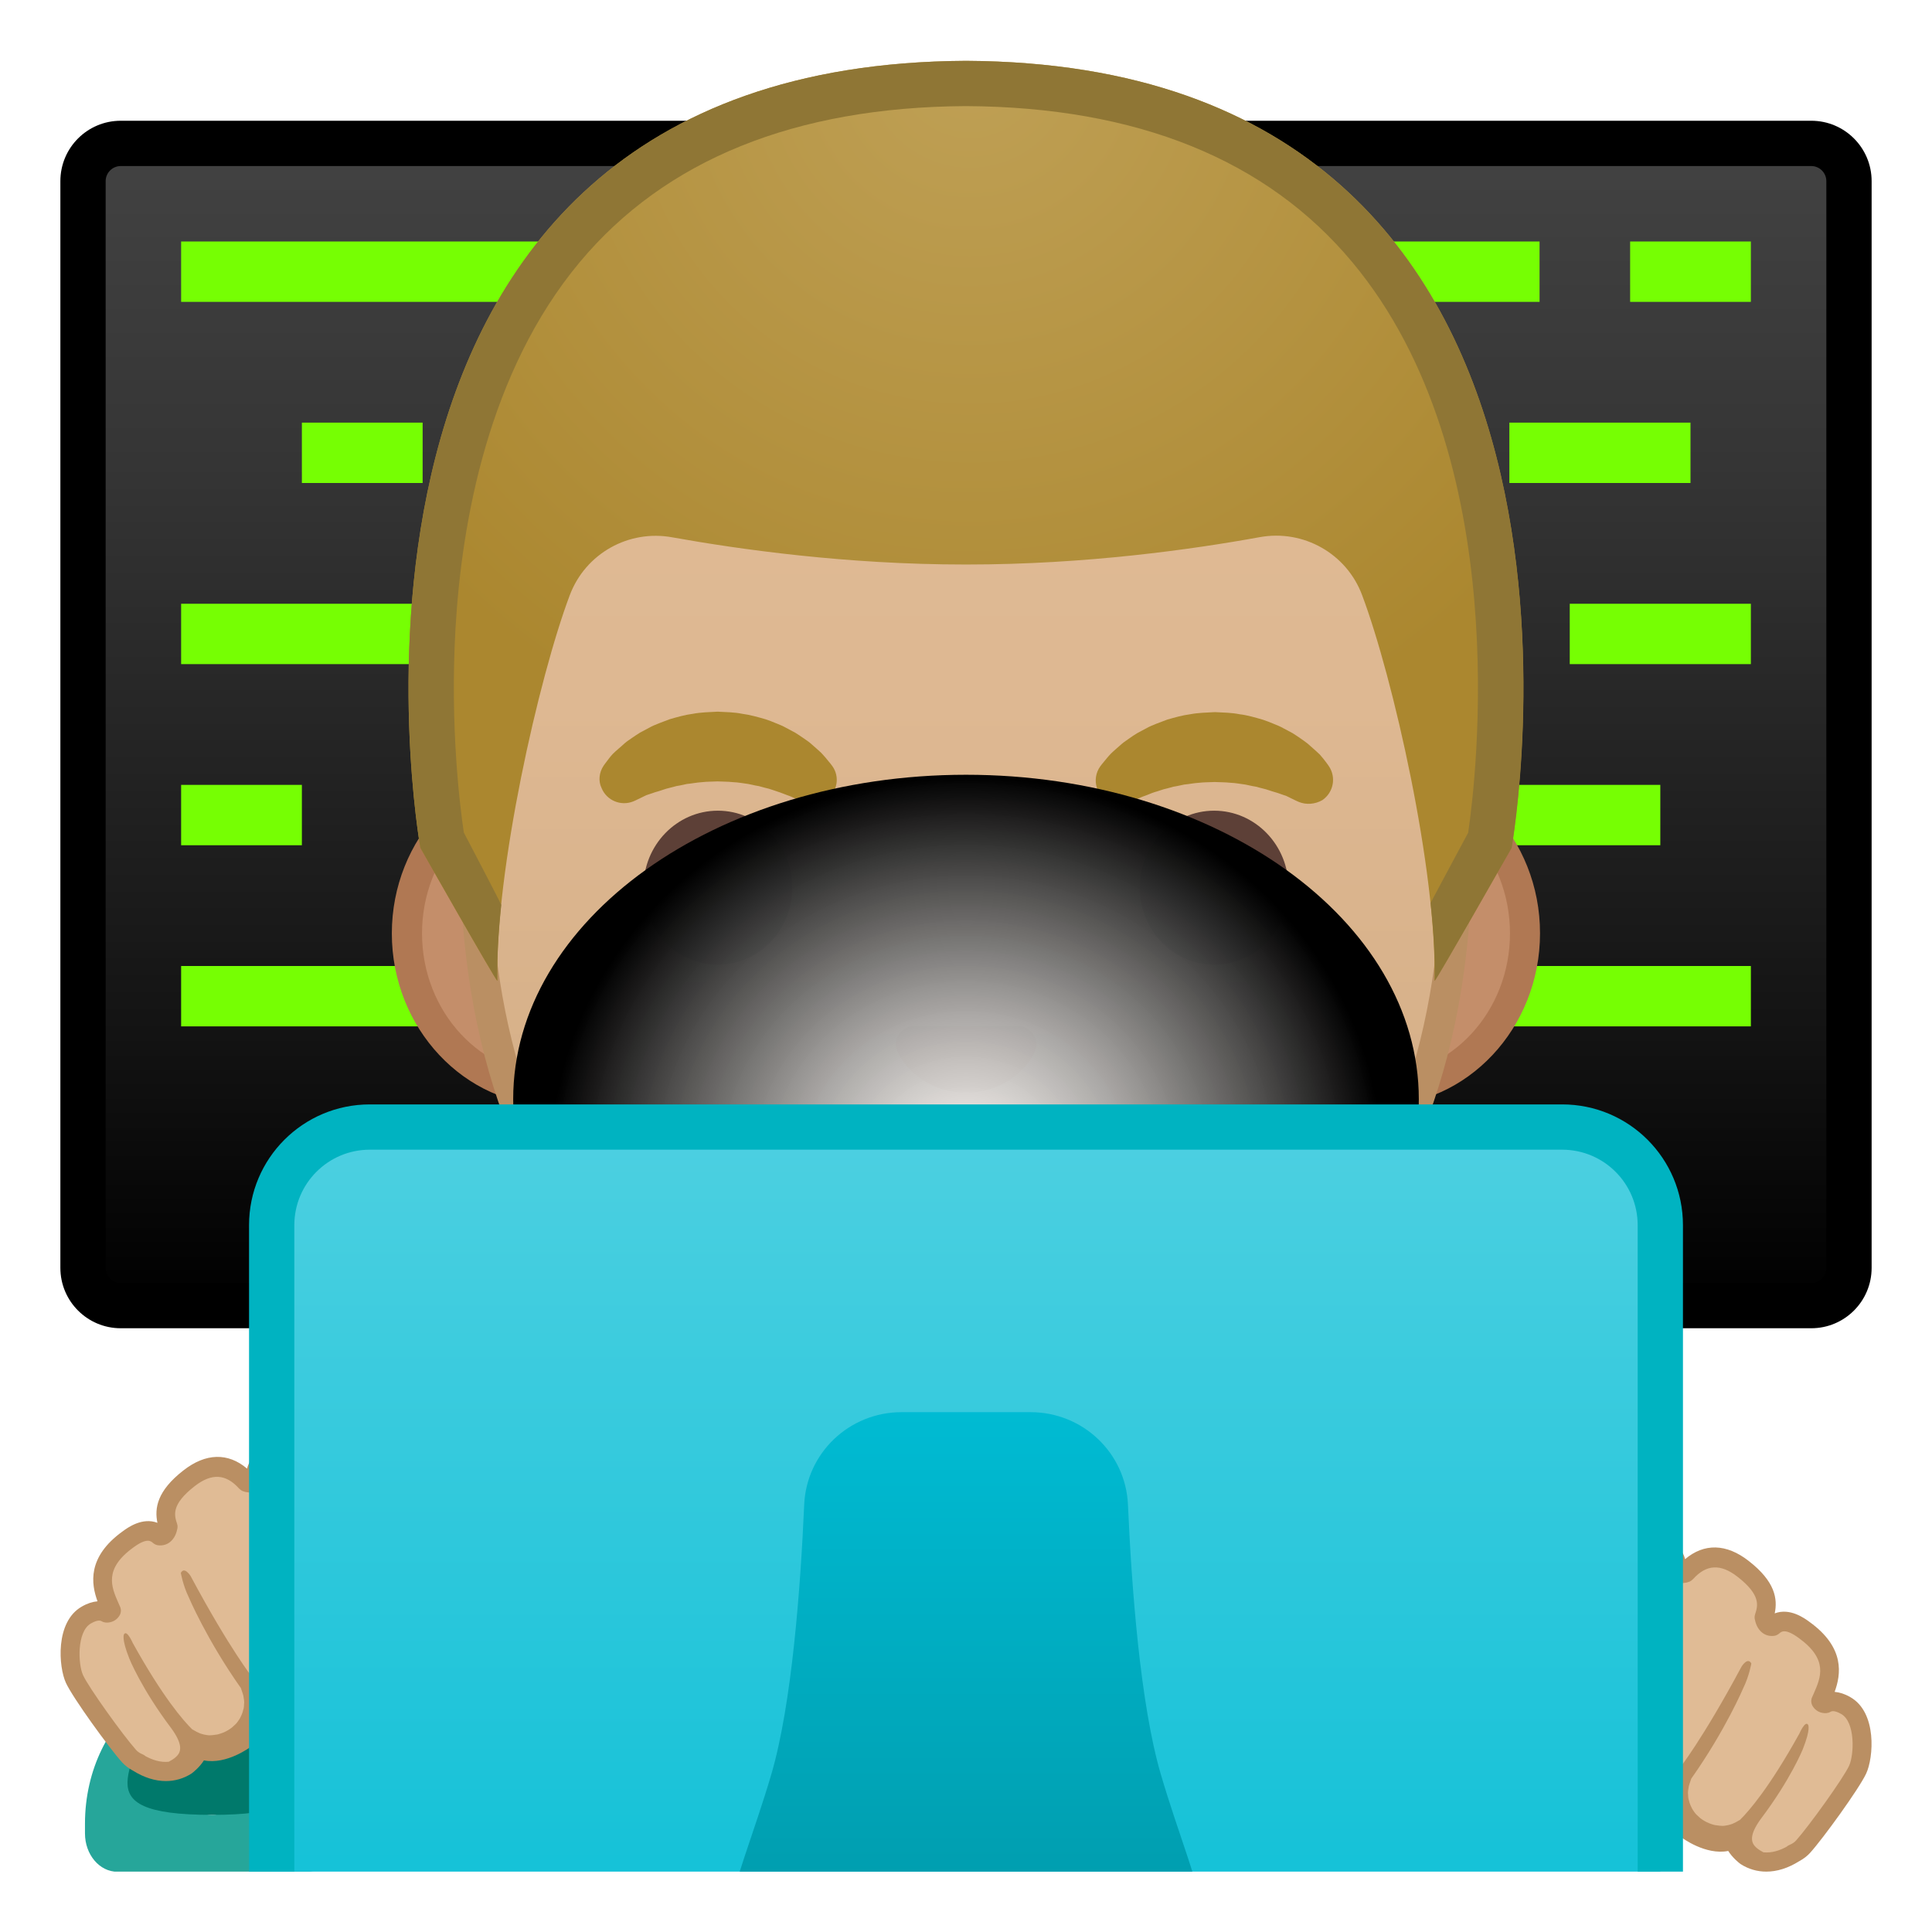
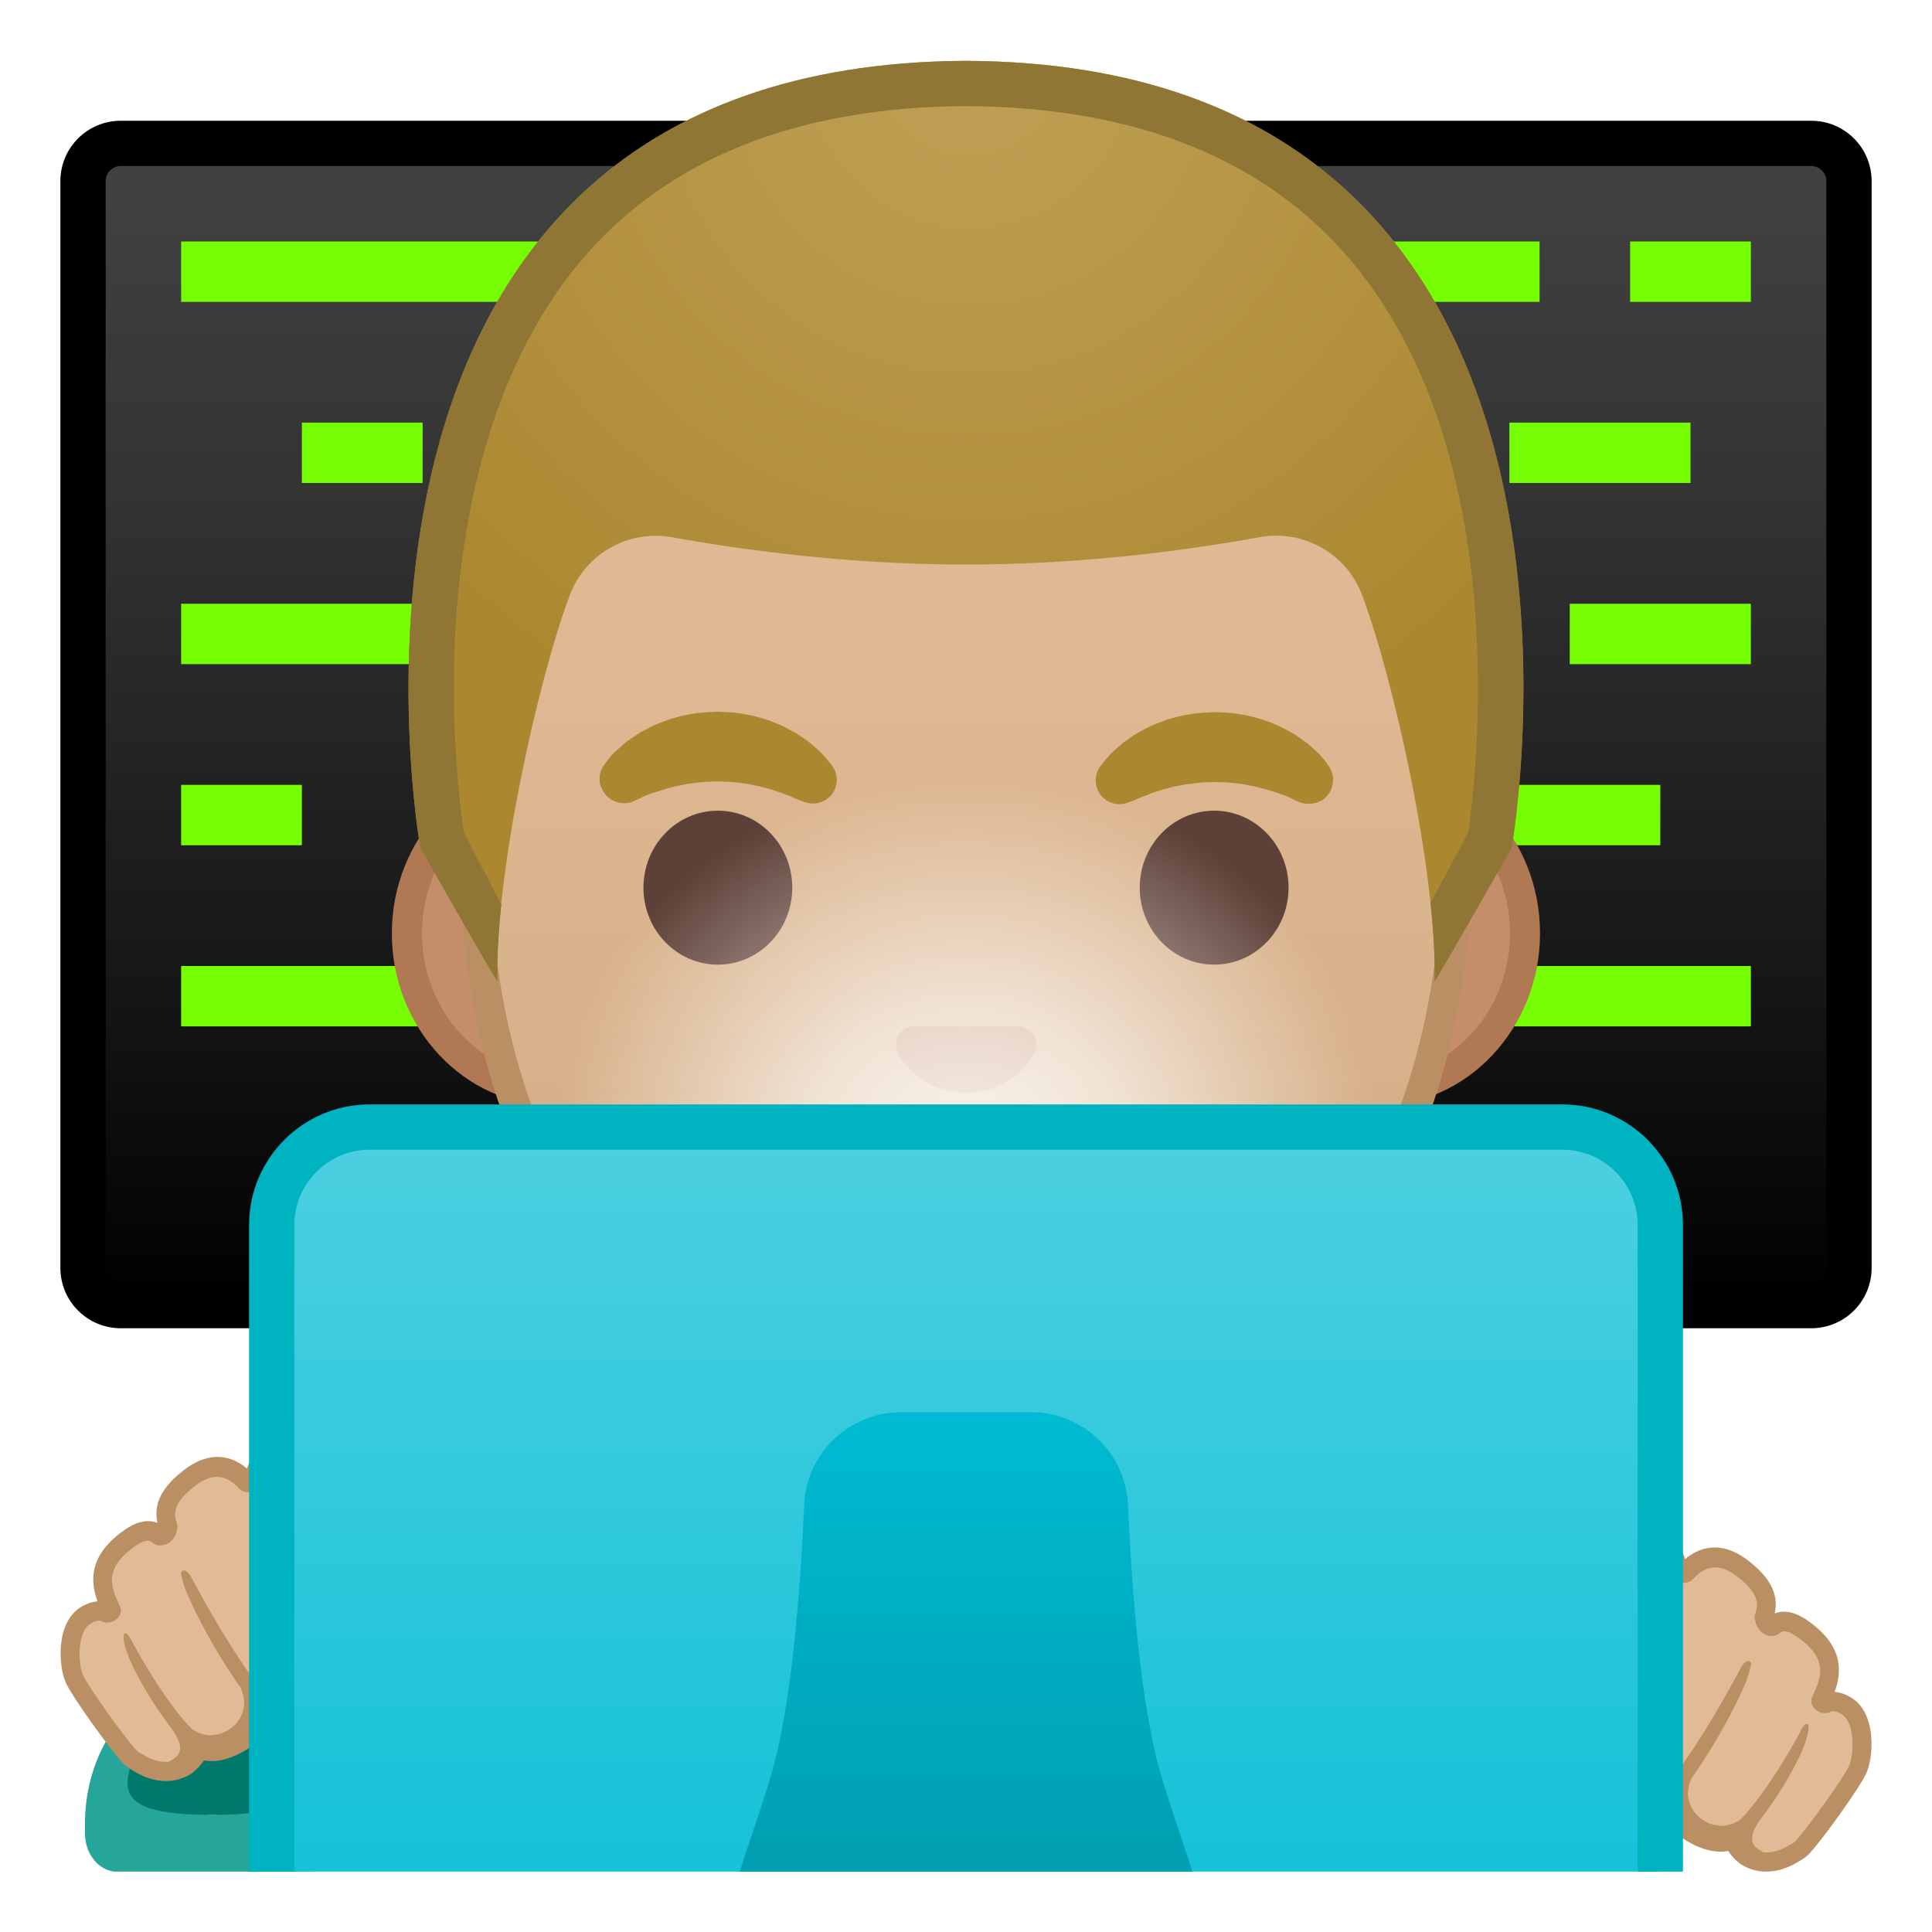
<svg xmlns="http://www.w3.org/2000/svg" xmlns:xlink="http://www.w3.org/1999/xlink" enable-background="new 0 0 128 128" viewBox="0 0 128 128">
  <defs>
    <rect id="h" x="4" y="4" width="120" height="120" />
  </defs>
  <clipPath id="a">
    <use xlink:href="#h" />
  </clipPath>
  <g clip-path="url(#a)">
    <linearGradient id="g" x1="64" x2="64" y1="9.991" y2="86.57" gradientUnits="userSpaceOnUse">
      <stop stop-color="#424242" offset=".003" />
      <stop stop-color="#353535" offset=".271" />
      <stop stop-color="#131313" offset=".764" />
      <stop offset="1" />
    </linearGradient>
    <path d="M8,86.5c-1.38,0-2.5-1.12-2.5-2.5V12c0-1.38,1.12-2.5,2.5-2.5h112 c1.38,0,2.5,1.12,2.5,2.5v72c0,1.38-1.12,2.5-2.5,2.5H8z" fill="url(#g)" />
    <path d="m120 11c0.55 0 1 0.45 1 1v72c0 0.55-0.45 1-1 1h-112c-0.55 0-1-0.45-1-1v-72c0-0.55 0.45-1 1-1h112m0-3h-112c-2.21 0-4 1.79-4 4v72c0 2.21 1.79 4 4 4h112c2.21 0 4-1.79 4-4v-72c0-2.21-1.79-4-4-4z" />
    <g fill="#76FF03">
      <rect x="12" y="16" width="24" height="4" />
      <rect x="86" y="16" width="16" height="4" />
      <rect x="108" y="16" width="8" height="4" />
      <rect x="20" y="28" width="8" height="4" />
      <rect x="12" y="40" width="16" height="4" />
      <rect x="12" y="52" width="8" height="4" />
      <rect x="98" y="52" width="12" height="4" />
      <rect x="104" y="40" width="12" height="4" />
      <rect x="12" y="64" width="16" height="4" />
      <rect x="96" y="64" width="20" height="4" />
      <rect x="100" y="28" width="12" height="4" />
    </g>
  </g>
  <g clip-path="url(#a)">
    <path d="m36.67 72.26c-5.36 0-9.71-4.67-9.71-10.41s4.36-10.41 9.71-10.41h54.65c5.36 0 9.71 4.67 9.71 10.41s-4.36 10.41-9.71 10.41h-54.65z" fill="#C48E6A" />
    <path d="m91.33 52.43c4.8 0 8.71 4.22 8.71 9.41s-3.91 9.41-8.71 9.41h-54.66c-4.8 0-8.71-4.22-8.71-9.41s3.91-9.41 8.71-9.41h54.66m0-2h-54.66c-5.89 0-10.71 5.14-10.71 11.41 0 6.28 4.82 11.41 10.71 11.41h54.65c5.89 0 10.71-5.14 10.71-11.41 0.01-6.27-4.81-11.41-10.7-11.41z" fill="#B07853" />
    <linearGradient id="f" x1="64" x2="64" y1="94.591" y2="12.825" gradientUnits="userSpaceOnUse">
      <stop stop-color="#CCA47A" offset="0" />
      <stop stop-color="#D6B088" offset=".257" />
      <stop stop-color="#DEB892" offset=".589" />
      <stop stop-color="#E0BB95" offset="1" />
    </linearGradient>
    <path d="m64 95.27c-15.66 0-32.52-12.14-32.52-38.81 0-12.38 3.56-23.79 10.02-32.13 6.05-7.8 14.25-12.27 22.5-12.27s16.45 4.47 22.5 12.27c6.46 8.34 10.02 19.75 10.02 32.13 0 12.09-3.51 22.19-10.14 29.21-5.86 6.19-13.81 9.6-22.38 9.6z" fill="url(#f)" />
    <path d="m64 13.07c7.94 0 15.85 4.33 21.71 11.88 6.33 8.16 9.81 19.35 9.81 31.52 0 11.83-3.41 21.7-9.87 28.52-5.67 5.99-13.36 9.29-21.65 9.29s-15.98-3.3-21.65-9.29c-6.46-6.82-9.87-16.69-9.87-28.52 0-12.16 3.49-23.35 9.81-31.52 5.86-7.55 13.77-11.88 21.71-11.88m0-2c-17.4 0-33.52 18.61-33.52 45.39 0 26.64 16.61 39.81 33.52 39.81s33.52-13.17 33.52-39.81c0-26.78-16.12-45.39-33.52-45.39z" fill="#BA8F63" />
    <path d="m39.99 50.73s0.13-0.19 0.38-0.51c0.07-0.08 0.12-0.16 0.22-0.26 0.11-0.11 0.23-0.22 0.37-0.34s0.28-0.24 0.43-0.38c0.15-0.13 0.31-0.23 0.48-0.35 0.17-0.11 0.34-0.24 0.53-0.35 0.19-0.1 0.4-0.21 0.6-0.32 0.21-0.12 0.43-0.21 0.66-0.3s0.47-0.18 0.71-0.27c0.49-0.14 1-0.29 1.54-0.36 0.53-0.1 1.08-0.11 1.63-0.14 0.55 0.03 1.09 0.03 1.63 0.14 0.53 0.07 1.05 0.22 1.54 0.36 0.24 0.08 0.48 0.17 0.71 0.27 0.23 0.09 0.45 0.18 0.66 0.3 0.21 0.11 0.41 0.22 0.6 0.32 0.19 0.11 0.36 0.24 0.53 0.35 0.17 0.12 0.33 0.22 0.47 0.34s0.27 0.24 0.4 0.35c0.12 0.11 0.24 0.21 0.34 0.31s0.18 0.21 0.26 0.29c0.31 0.36 0.46 0.57 0.46 0.57 0.51 0.7 0.35 1.69-0.36 2.19-0.43 0.31-0.96 0.37-1.43 0.21l-0.29-0.1s-0.19-0.07-0.49-0.2c-0.08-0.03-0.15-0.07-0.25-0.11-0.1-0.03-0.19-0.07-0.3-0.11-0.21-0.08-0.44-0.17-0.7-0.25-0.13-0.04-0.26-0.09-0.4-0.13-0.14-0.03-0.28-0.07-0.43-0.11-0.07-0.02-0.15-0.04-0.22-0.06-0.08-0.01-0.15-0.03-0.23-0.04-0.16-0.03-0.31-0.07-0.47-0.1-0.33-0.04-0.66-0.11-1-0.12-0.34-0.04-0.69-0.03-1.03-0.05-0.35 0.02-0.7 0.01-1.03 0.05-0.34 0.02-0.67 0.09-1 0.12-0.16 0.03-0.31 0.07-0.47 0.1-0.08 0.01-0.16 0.03-0.23 0.04-0.07 0.02-0.15 0.04-0.22 0.06-0.15 0.04-0.29 0.07-0.43 0.11s-0.27 0.09-0.4 0.13-0.25 0.08-0.37 0.11c-0.1 0.04-0.2 0.07-0.29 0.1s-0.18 0.06-0.27 0.09c-0.1 0.04-0.2 0.1-0.29 0.14-0.36 0.18-0.57 0.27-0.57 0.27-0.83 0.34-1.77-0.05-2.11-0.87-0.24-0.48-0.16-1.06 0.13-1.49z" fill="#AB872F" />
    <ellipse cx="47.56" cy="58.81" rx="4.93" ry="5.1" fill="#5D4037" />
    <path d="m86.05 53.13s-0.22-0.09-0.57-0.27c-0.09-0.04-0.19-0.1-0.29-0.14-0.09-0.02-0.18-0.06-0.27-0.09s-0.19-0.07-0.29-0.1c-0.12-0.04-0.24-0.07-0.37-0.11s-0.26-0.09-0.4-0.13-0.28-0.07-0.43-0.11c-0.07-0.02-0.15-0.04-0.22-0.06-0.08-0.01-0.15-0.03-0.23-0.04-0.16-0.03-0.31-0.07-0.47-0.1-0.33-0.04-0.66-0.11-1-0.12-0.34-0.04-0.69-0.03-1.03-0.05-0.35 0.02-0.7 0.01-1.03 0.05-0.34 0.02-0.67 0.09-1 0.12-0.16 0.03-0.31 0.07-0.47 0.1-0.08 0.01-0.16 0.03-0.23 0.04-0.07 0.02-0.15 0.04-0.22 0.06-0.15 0.04-0.29 0.08-0.43 0.11-0.14 0.04-0.27 0.09-0.4 0.13-0.26 0.07-0.49 0.16-0.7 0.25-0.11 0.04-0.2 0.08-0.3 0.11-0.09 0.04-0.17 0.08-0.25 0.11-0.3 0.13-0.49 0.2-0.49 0.2l-0.28 0.1c-0.82 0.29-1.72-0.15-2-0.97-0.17-0.5-0.08-1.03 0.21-1.44 0 0 0.16-0.22 0.46-0.57 0.08-0.09 0.16-0.19 0.26-0.29s0.22-0.2 0.34-0.31 0.26-0.23 0.4-0.35 0.31-0.22 0.47-0.34c0.17-0.12 0.34-0.24 0.53-0.35 0.19-0.1 0.4-0.21 0.6-0.32 0.21-0.12 0.43-0.21 0.66-0.3s0.46-0.18 0.71-0.27c0.49-0.14 1-0.29 1.54-0.36 0.53-0.1 1.08-0.11 1.63-0.14 0.55 0.03 1.09 0.03 1.63 0.14 0.53 0.06 1.05 0.22 1.54 0.36 0.24 0.08 0.48 0.17 0.71 0.27 0.23 0.09 0.45 0.18 0.66 0.3 0.21 0.11 0.41 0.22 0.6 0.32 0.19 0.11 0.36 0.24 0.53 0.35 0.17 0.12 0.32 0.22 0.48 0.35 0.15 0.13 0.3 0.26 0.43 0.38s0.26 0.23 0.37 0.34c0.09 0.1 0.15 0.18 0.22 0.26 0.25 0.31 0.38 0.51 0.38 0.51 0.5 0.74 0.31 1.74-0.43 2.25-0.49 0.28-1.07 0.32-1.56 0.12z" fill="#AB872F" />
    <ellipse cx="80.44" cy="58.81" rx="4.93" ry="5.1" fill="#5D4037" />
    <path d="m67.86 68.06c-0.11-0.04-0.21-0.07-0.32-0.08h-7.07c-0.11 0.01-0.22 0.04-0.32 0.08-0.64 0.26-0.99 0.92-0.69 1.63s1.71 2.69 4.55 2.69 4.25-1.99 4.55-2.69c0.29-0.71-0.06-1.37-0.7-1.63z" fill="#C48E6A" />
    <path d="m72.42 76.14c-3.19 1.89-13.63 1.89-16.81 0-1.83-1.09-3.7 0.58-2.94 2.24 0.75 1.63 6.45 5.42 11.37 5.42s10.55-3.79 11.3-5.42c0.75-1.66-1.09-3.33-2.92-2.24z" fill="#795548" />
    <defs>
      <path id="e" d="m64 4.03h-0.02s-0.01 0-0.02 0c-45.43 0.24-36.12 52.14-36.12 52.14s5.1 8.99 5.1 8.81c-0.03-1.41 0.46-6.89 0.46-6.89l-2.68-2.92s3.89-25.44 6.79-24.91c4.45 0.81 26.54 2 26.57 2 7.83 0 14.92-0.36 19.37-1.17 2.9-0.53 9.64 1.7 10.68 4.45 1.33 3.54 3.13 19.71 3.13 19.71l-2.68 2.83s0.49 5.51 0.46 6.89c0 0.18 5.1-8.81 5.1-8.81s9.3-51.89-36.14-52.13z" />
    </defs>
    <clipPath>
      <use xlink:href="#e" />
    </clipPath>
    <radialGradient id="d" cx="64.26" cy="4.274" r="48.85" gradientUnits="userSpaceOnUse">
      <stop stop-color="#BFA055" offset="0" />
      <stop stop-color="#AB872F" offset="1" />
    </radialGradient>
    <path d="m64.02 4.03h-0.02s-0.01 0-0.02 0c-45.43 0.24-36.13 52.14-36.13 52.14s5.1 8.99 5.1 8.81c-0.16-7.25 2.74-20.09 4.8-25.55 1.04-2.76 3.9-4.36 6.79-3.83 4.46 0.8 11.55 1.8 19.38 1.8h0.08 0.08c7.83 0 14.92-1 19.37-1.81 2.9-0.53 5.76 1.08 6.79 3.83 2.06 5.47 4.96 18.3 4.8 25.55 0 0.18 5.1-8.81 5.1-8.81s9.31-51.89-36.12-52.13z" fill="url(#d)" />
    <path d="m64.02 4.03h-0.02s-0.01 0-0.02 0c-45.43 0.24-36.13 52.14-36.13 52.14s5 8.81 5.1 8.81c-0.03-1.48 0.07-3.2 0.26-5.03-0.12-0.29-2.46-4.75-2.48-4.79-0.24-1.6-0.93-6.98-0.55-13.56 0.41-7.04 2.17-16.96 8.22-24.22 5.67-6.8 14.27-10.28 25.56-10.35h0.04c11.32 0.06 19.93 3.54 25.6 10.35 10.81 12.96 8.18 34.33 7.67 37.79-0.02 0.04-2.46 4.58-2.49 4.65 0.2 1.89 0.31 3.65 0.27 5.17 0.09 0 5.1-8.81 5.1-8.81s9.3-51.91-36.13-52.15z" fill="#8F7635" />
  </g>
  <radialGradient id="c" cx="103.78" cy="71.209" r="27.001" gradientTransform="matrix(9.0766e-14 -.9556 1.0212 1.1376e-13 -8.7188 176.34)" gradientUnits="userSpaceOnUse">
    <stop stop-color="#fff" stop-opacity=".9" offset="0" />
-     <stop stop-color="#E7E7E7" stop-opacity=".912" offset=".123" />
-     <stop stop-color="#A8A8A8" stop-opacity=".938" offset=".383" />
-     <stop stop-color="#444" stop-opacity=".976" offset=".757" />
-     <stop offset="1" />
+     <stop stop-color="#fff" stop-opacity=".8" offset=".123" />
+     <stop stop-color="#fff" stop-opacity=".65" offset=".383" />
+     <stop stop-color="#fff" stop-opacity=".25" offset=".757" />
+     <stop stop-color="#fff" stop-opacity="0" offset="1" />
  </radialGradient>
  <ellipse cx="64" cy="72.83" rx="30" ry="21.5" clip-path="url(#a)" fill="url(#c)" />
  <g clip-path="url(#a)">
    <path d="m18.45 112.37c0.01 0.15 0.01 0.3 0.01 0.45 0 4.1-1.98 7.42-4.41 7.42-2.44 0-4.41-3.32-4.41-7.42 0-0.15 0.01-0.3 0.01-0.45-2.41 1.75-4.02 4.87-4.02 8.45v0.65c0 1.4 0.96 2.54 2.15 2.54h12.54c1.19 0 2.15-1.13 2.15-2.54v-0.65c0-3.58-1.61-6.71-4.02-8.45z" fill="#26A69A" />
    <path d="m14.05 120.24c9 0 4.41-3.32 4.41-7.42 0-0.15-0.01-0.3-0.01-0.45-1.28-0.93-2.79-1.48-4.4-1.48-1.62 0-3.12 0.55-4.4 1.48-0.01 0.15-0.01 0.3-0.01 0.45-0.01 4.1-4.64 7.42 4.41 7.42z" fill="#00796B" />
  </g>
  <g clip-path="url(#a)">
    <path d="m27.98 106.8c-0.11-2.84-2.23-8.7-5-9.19-0.17-0.03-0.32-0.11-0.41-0.25-0.44-0.67-1.85-2.47-4.43-1.05-0.96 0.53-1.3 1-1.14 1.68-0.12 0.14-0.34 0.31-0.66 0.18-1.04-1.16-2.32-1.4-3.81-0.24-1.69 1.32-1.69 2.26-1.38 3.19l-0.01 0.01s-0.08 0.65-0.56 0.59c-0.51-0.44-1.13-0.44-2.09 0.26-2.6 1.88-1.53 3.66-1.09 4.71-0.06 0.1-0.16 0.17-0.32 0.16-0.34-0.18-0.77-0.18-1.35 0.15-1.38 0.79-1.18 3.39-0.79 4.24 0.43 0.93 2.8 4.19 3.62 5.11 0.19 0.21 0.42 0.36 0.67 0.46-0.03-0.01-0.06-0.02-0.08-0.03 0.71 0.44 1.95 0.97 3.16 0.22 0 0 0.77-0.56 0.84-1.15 1.31 0.73 3.12-0.63 3.12-0.63 0.85-0.65 1.07-1.38 1.04-2.01 0.43 0.26 0.9 0.36 1.35 0.37 1.36 0.04 2.61-0.76 2.61-0.76 1.95-1.11 2.34-2.27 2.33-3.04 1.01 0.63 2.26 0.16 2.26 0.16 2.19-0.99 2.12-3.14 2.12-3.14z" fill="#E0BB95" />
    <path d="m28.62 106.78v0c-0.12-3.05-2.36-9.23-5.51-9.77-1.25-1.91-3.22-2.38-5.27-1.26-0.62 0.34-1.3 0.81-1.47 1.55-1.26-1.07-2.74-1.04-4.22 0.12-1.75 1.36-1.92 2.51-1.72 3.47-1-0.38-1.96 0.31-2.31 0.57-2.36 1.7-2.08 3.48-1.66 4.63-0.33 0.03-0.68 0.14-1.04 0.35-1.78 1.01-1.54 4.01-1.05 5.06 0.47 1.01 2.86 4.31 3.72 5.26 0.19 0.21 0.43 0.39 0.7 0.54 0.01 0 0.01 0.01 0.02 0.01 0.73 0.46 1.47 0.69 2.18 0.69 0.59 0 1.17-0.16 1.7-0.5 0.11-0.08 0.53-0.41 0.82-0.87 1.5 0.3 3.07-0.87 3.14-0.93 0.68-0.52 1.02-1.09 1.18-1.61 0.26 0.07 0.53 0.1 0.82 0.11 1.52 0.03 2.91-0.83 2.94-0.85 1.59-0.9 2.27-1.88 2.52-2.71 1 0.23 1.93-0.11 2.01-0.14 2.55-1.13 2.51-3.62 2.5-3.72zm-2.7 1.52c-0.79 0.59-1.5 0.68-2.08 0.44-0.57-0.47-1.08-1.42-1.08-1.42-2.25-4.13-3.8-6.2-3.8-6.2-0.15-0.18-0.48-0.75-0.95-1.04-0.59-0.36-0.42 0.28-0.42 0.28 2.62 4.08 4.21 7.34 4.21 7.34 0.68 1.24 0.56 2.11 0.36 2.6-0.22 0.59-1.53 1.43-1.53 1.43-2.64 1.58-3.86-0.53-3.86-0.53s-1.55-1.94-4.14-6.78c0 0-0.41-0.67-0.65-0.21 0 0 0.14 0.82 0.52 1.6 0 0 1.18 2.8 3.46 6.03 0.02 0.05 0.03 0.1 0.05 0.15 0.04 0.11 0.08 0.23 0.11 0.34 0.01 0.04 0.01 0.08 0.02 0.13 0.02 0.11 0.04 0.22 0.04 0.33 0 0.04-0.01 0.07-0.01 0.1 0 0.11-0.01 0.21-0.03 0.31l-0.03 0.09c-0.02 0.1-0.05 0.2-0.09 0.29-0.01 0.03-0.03 0.06-0.04 0.09-0.04 0.09-0.08 0.17-0.13 0.25-0.02 0.03-0.05 0.06-0.07 0.1-0.05 0.07-0.09 0.13-0.15 0.19-0.04 0.04-0.09 0.08-0.13 0.12s-0.08 0.08-0.13 0.12c-0.09 0.07-0.19 0.14-0.28 0.19-0.22 0.13-0.42 0.2-0.63 0.26-0.06 0.02-0.12 0.02-0.18 0.03-0.14 0.02-0.27 0.04-0.4 0.04-0.06 0-0.13-0.01-0.19-0.02-0.12-0.02-0.24-0.04-0.35-0.08-0.05-0.02-0.11-0.03-0.16-0.06-0.12-0.05-0.24-0.12-0.36-0.19-0.03-0.02-0.06-0.03-0.09-0.05-0.59-0.58-1.95-2.14-3.93-5.71 0 0-0.39-0.9-0.58-0.59 0 0-0.2 0.24 0.35 1.62 0 0 0.79 1.98 2.79 4.63 0.73 1.01 0.66 1.5 0.37 1.81-0.02 0.02-0.05 0.04-0.07 0.07-0.14 0.13-0.31 0.23-0.48 0.32-0.56 0.06-1.1-0.13-1.54-0.37-0.05-0.05-0.12-0.09-0.19-0.12-0.19-0.08-0.34-0.18-0.44-0.3-0.85-0.95-3.13-4.12-3.51-4.95-0.33-0.72-0.42-2.88 0.52-3.42 0.48-0.28 0.67-0.18 0.73-0.14 0.08 0.05 0.18 0.07 0.27 0.08 0.37 0.02 0.71-0.15 0.9-0.47 0.1-0.17 0.12-0.38 0.04-0.57l-0.12-0.27c-0.46-1.05-0.98-2.24 1-3.67 0.89-0.65 1.15-0.43 1.3-0.29 0.1 0.08 0.22 0.14 0.34 0.15 0.69 0.08 1.13-0.44 1.25-1.02 0.04-0.13 0.05-0.27 0-0.41-0.18-0.56-0.41-1.26 1.17-2.49 1.12-0.87 2.06-0.82 2.94 0.16 0.07 0.07 0.15 0.13 0.24 0.17 0.51 0.2 1.02 0.07 1.39-0.36 0.13-0.16 0.18-0.36 0.13-0.56-0.05-0.19-0.11-0.46 0.82-0.97 1.48-0.81 2.69-0.53 3.59 0.84 0.18 0.28 0.48 0.46 0.83 0.53 0.11 0.02 0.22 0.06 0.33 0.1 1.13 1.8 2.32 4.06 2.84 5.05 0.98 1.8 1.62 3.59-0.09 4.88z" fill="#BA8F63" />
  </g>
  <g clip-path="url(#a)">
    <path d="m100.03 112.8c0.11-2.84 2.23-8.7 5-9.19 0.17-0.03 0.32-0.11 0.41-0.25 0.44-0.67 1.85-2.47 4.43-1.05 0.96 0.53 1.3 1 1.14 1.68 0.12 0.14 0.34 0.31 0.66 0.18 1.04-1.16 2.32-1.4 3.81-0.24 1.69 1.32 1.69 2.26 1.38 3.19l0.01 0.01s0.08 0.65 0.56 0.59c0.51-0.44 1.13-0.44 2.09 0.26 2.6 1.88 1.53 3.66 1.09 4.71 0.06 0.1 0.16 0.17 0.32 0.16 0.34-0.18 0.77-0.18 1.35 0.15 1.38 0.79 1.18 3.39 0.79 4.24-0.43 0.93-2.8 4.19-3.62 5.11-0.19 0.21-0.42 0.36-0.67 0.46 0.03-0.01 0.06-0.02 0.08-0.03-0.71 0.44-1.95 0.97-3.16 0.22 0 0-0.77-0.56-0.84-1.15-1.31 0.73-3.12-0.63-3.12-0.63-0.85-0.65-1.07-1.38-1.04-2.01-0.43 0.26-0.9 0.36-1.35 0.37-1.36 0.04-2.61-0.76-2.61-0.76-1.95-1.11-2.34-2.27-2.33-3.04-1.01 0.63-2.26 0.16-2.26 0.16-2.19-0.99-2.12-3.14-2.12-3.14z" fill="#E0BB95" />
    <path d="m99.39 112.78v0c0.12-3.05 2.36-9.23 5.51-9.77 1.25-1.91 3.22-2.38 5.27-1.26 0.62 0.34 1.3 0.81 1.47 1.55 1.26-1.07 2.74-1.04 4.22 0.12 1.75 1.36 1.92 2.51 1.72 3.47 1-0.38 1.96 0.31 2.31 0.57 2.36 1.7 2.08 3.48 1.66 4.63 0.33 0.03 0.68 0.14 1.04 0.35 1.78 1.01 1.54 4.01 1.05 5.06-0.47 1.01-2.86 4.31-3.72 5.26-0.19 0.21-0.43 0.39-0.7 0.54-0.01 0-0.01 0.01-0.02 0.01-0.73 0.46-1.47 0.69-2.18 0.69-0.59 0-1.17-0.16-1.7-0.5-0.11-0.08-0.53-0.41-0.82-0.87-1.5 0.3-3.07-0.87-3.14-0.93-0.68-0.52-1.02-1.09-1.18-1.61-0.26 0.07-0.53 0.1-0.82 0.11-1.52 0.03-2.91-0.83-2.94-0.85-1.59-0.9-2.27-1.88-2.52-2.71-1 0.23-1.93-0.11-2.01-0.14-2.55-1.13-2.5-3.62-2.5-3.72zm2.7 1.52c0.79 0.59 1.5 0.68 2.08 0.44 0.57-0.47 1.08-1.42 1.08-1.42 2.25-4.13 3.8-6.2 3.8-6.2 0.15-0.18 0.48-0.75 0.95-1.04 0.59-0.36 0.42 0.28 0.42 0.28-2.62 4.08-4.21 7.34-4.21 7.34-0.68 1.24-0.56 2.11-0.36 2.6 0.22 0.59 1.53 1.43 1.53 1.43 2.64 1.58 3.86-0.53 3.86-0.53s1.55-1.94 4.14-6.78c0 0 0.41-0.67 0.65-0.21 0 0-0.14 0.82-0.52 1.6 0 0-1.18 2.8-3.46 6.03-0.02 0.05-0.03 0.1-0.05 0.15-0.04 0.11-0.08 0.23-0.11 0.34-0.01 0.04-0.01 0.08-0.02 0.13-0.02 0.11-0.04 0.22-0.04 0.33 0 0.04 0.01 0.07 0.01 0.1 0 0.11 0.01 0.21 0.03 0.31l0.03 0.09c0.02 0.1 0.05 0.2 0.09 0.29 0.01 0.03 0.03 0.06 0.04 0.09 0.04 0.09 0.08 0.17 0.13 0.25 0.02 0.03 0.05 0.06 0.07 0.1 0.05 0.07 0.09 0.13 0.15 0.19 0.04 0.04 0.09 0.08 0.13 0.12s0.08 0.08 0.13 0.12c0.09 0.07 0.19 0.14 0.28 0.19 0.22 0.13 0.42 0.2 0.63 0.26 0.06 0.02 0.12 0.02 0.18 0.03 0.14 0.02 0.27 0.04 0.4 0.04 0.06 0 0.13-0.01 0.19-0.02 0.12-0.02 0.24-0.04 0.35-0.08 0.05-0.02 0.11-0.03 0.16-0.06 0.12-0.05 0.24-0.12 0.36-0.19 0.03-0.02 0.06-0.03 0.09-0.05 0.59-0.58 1.95-2.14 3.93-5.71 0 0 0.39-0.9 0.58-0.59 0 0 0.2 0.24-0.35 1.62 0 0-0.79 1.98-2.79 4.63-0.73 1.01-0.66 1.5-0.37 1.81 0.02 0.02 0.05 0.04 0.07 0.07 0.14 0.13 0.31 0.23 0.48 0.32 0.56 0.06 1.1-0.13 1.54-0.37 0.05-0.05 0.12-0.09 0.19-0.12 0.19-0.08 0.34-0.18 0.44-0.3 0.85-0.95 3.13-4.12 3.51-4.95 0.33-0.72 0.42-2.88-0.52-3.42-0.48-0.28-0.67-0.18-0.73-0.14-0.08 0.05-0.18 0.07-0.27 0.08-0.37 0.02-0.71-0.15-0.9-0.47-0.1-0.17-0.12-0.38-0.04-0.57l0.12-0.27c0.46-1.05 0.98-2.24-1-3.67-0.89-0.65-1.15-0.43-1.3-0.29-0.1 0.08-0.22 0.14-0.34 0.15-0.69 0.08-1.13-0.44-1.25-1.02-0.04-0.13-0.05-0.27 0-0.41 0.18-0.56 0.41-1.26-1.17-2.49-1.12-0.87-2.06-0.82-2.94 0.16-0.07 0.07-0.15 0.13-0.24 0.17-0.51 0.2-1.02 0.07-1.39-0.36-0.13-0.16-0.18-0.36-0.13-0.56 0.05-0.19 0.11-0.46-0.82-0.97-1.48-0.81-2.69-0.53-3.59 0.84-0.18 0.28-0.48 0.46-0.83 0.53-0.11 0.02-0.22 0.06-0.33 0.1-1.13 1.8-2.32 4.06-2.84 5.05-0.98 1.8-1.61 3.59 0.09 4.88z" fill="#BA8F63" />
  </g>
  <g clip-path="url(#a)">
    <linearGradient id="b" x1="64" x2="64" y1="74.526" y2="142.94" gradientUnits="userSpaceOnUse">
      <stop stop-color="#4DD0E1" offset="0" />
      <stop stop-color="#00BCD4" offset="1" />
    </linearGradient>
    <path d="M24.5,142.5c-3.58,0-6.5-2.92-6.5-6.5V81.17c0-3.58,2.92-6.5,6.5-6.5h79 c3.58,0,6.5,2.92,6.5,6.5V136c0,3.58-2.92,6.5-6.5,6.5H24.5z" fill="url(#b)" />
    <path d="m103.5 76.17c2.76 0 5 2.24 5 5v54.83c0 2.76-2.24 5-5 5h-79c-2.76 0-5-2.24-5-5v-54.83c0-2.76 2.24-5 5-5h79m0-3h-79c-4.42 0-8 3.58-8 8v54.83c0 4.42 3.58 8 8 8h79c4.42 0 8-3.58 8-8v-54.83c0-4.42-3.58-8-8-8z" fill="#00B3C1" />
  </g>
  <linearGradient id="i" x1="64" x2="64" y1="92.596" y2="131.87" gradientUnits="userSpaceOnUse">
    <stop stop-color="#00BCD4" offset="0" />
    <stop stop-color="#0097A7" offset="1" />
  </linearGradient>
  <path d="m76.91 117.56c-1.37-4.66-1.94-12.44-2.18-17.87-0.15-3.43-2.99-6.13-6.45-6.13h-8.55c-3.46 0-6.3 2.7-6.45 6.13-0.24 5.44-0.81 13.21-2.18 17.87-2.27 7.72-5.81 13.99 0.34 13.99h12.18 0.77 12.18c6.15 0 2.6-6.27 0.34-13.99z" clip-path="url(#a)" fill="url(#i)" />
</svg>
